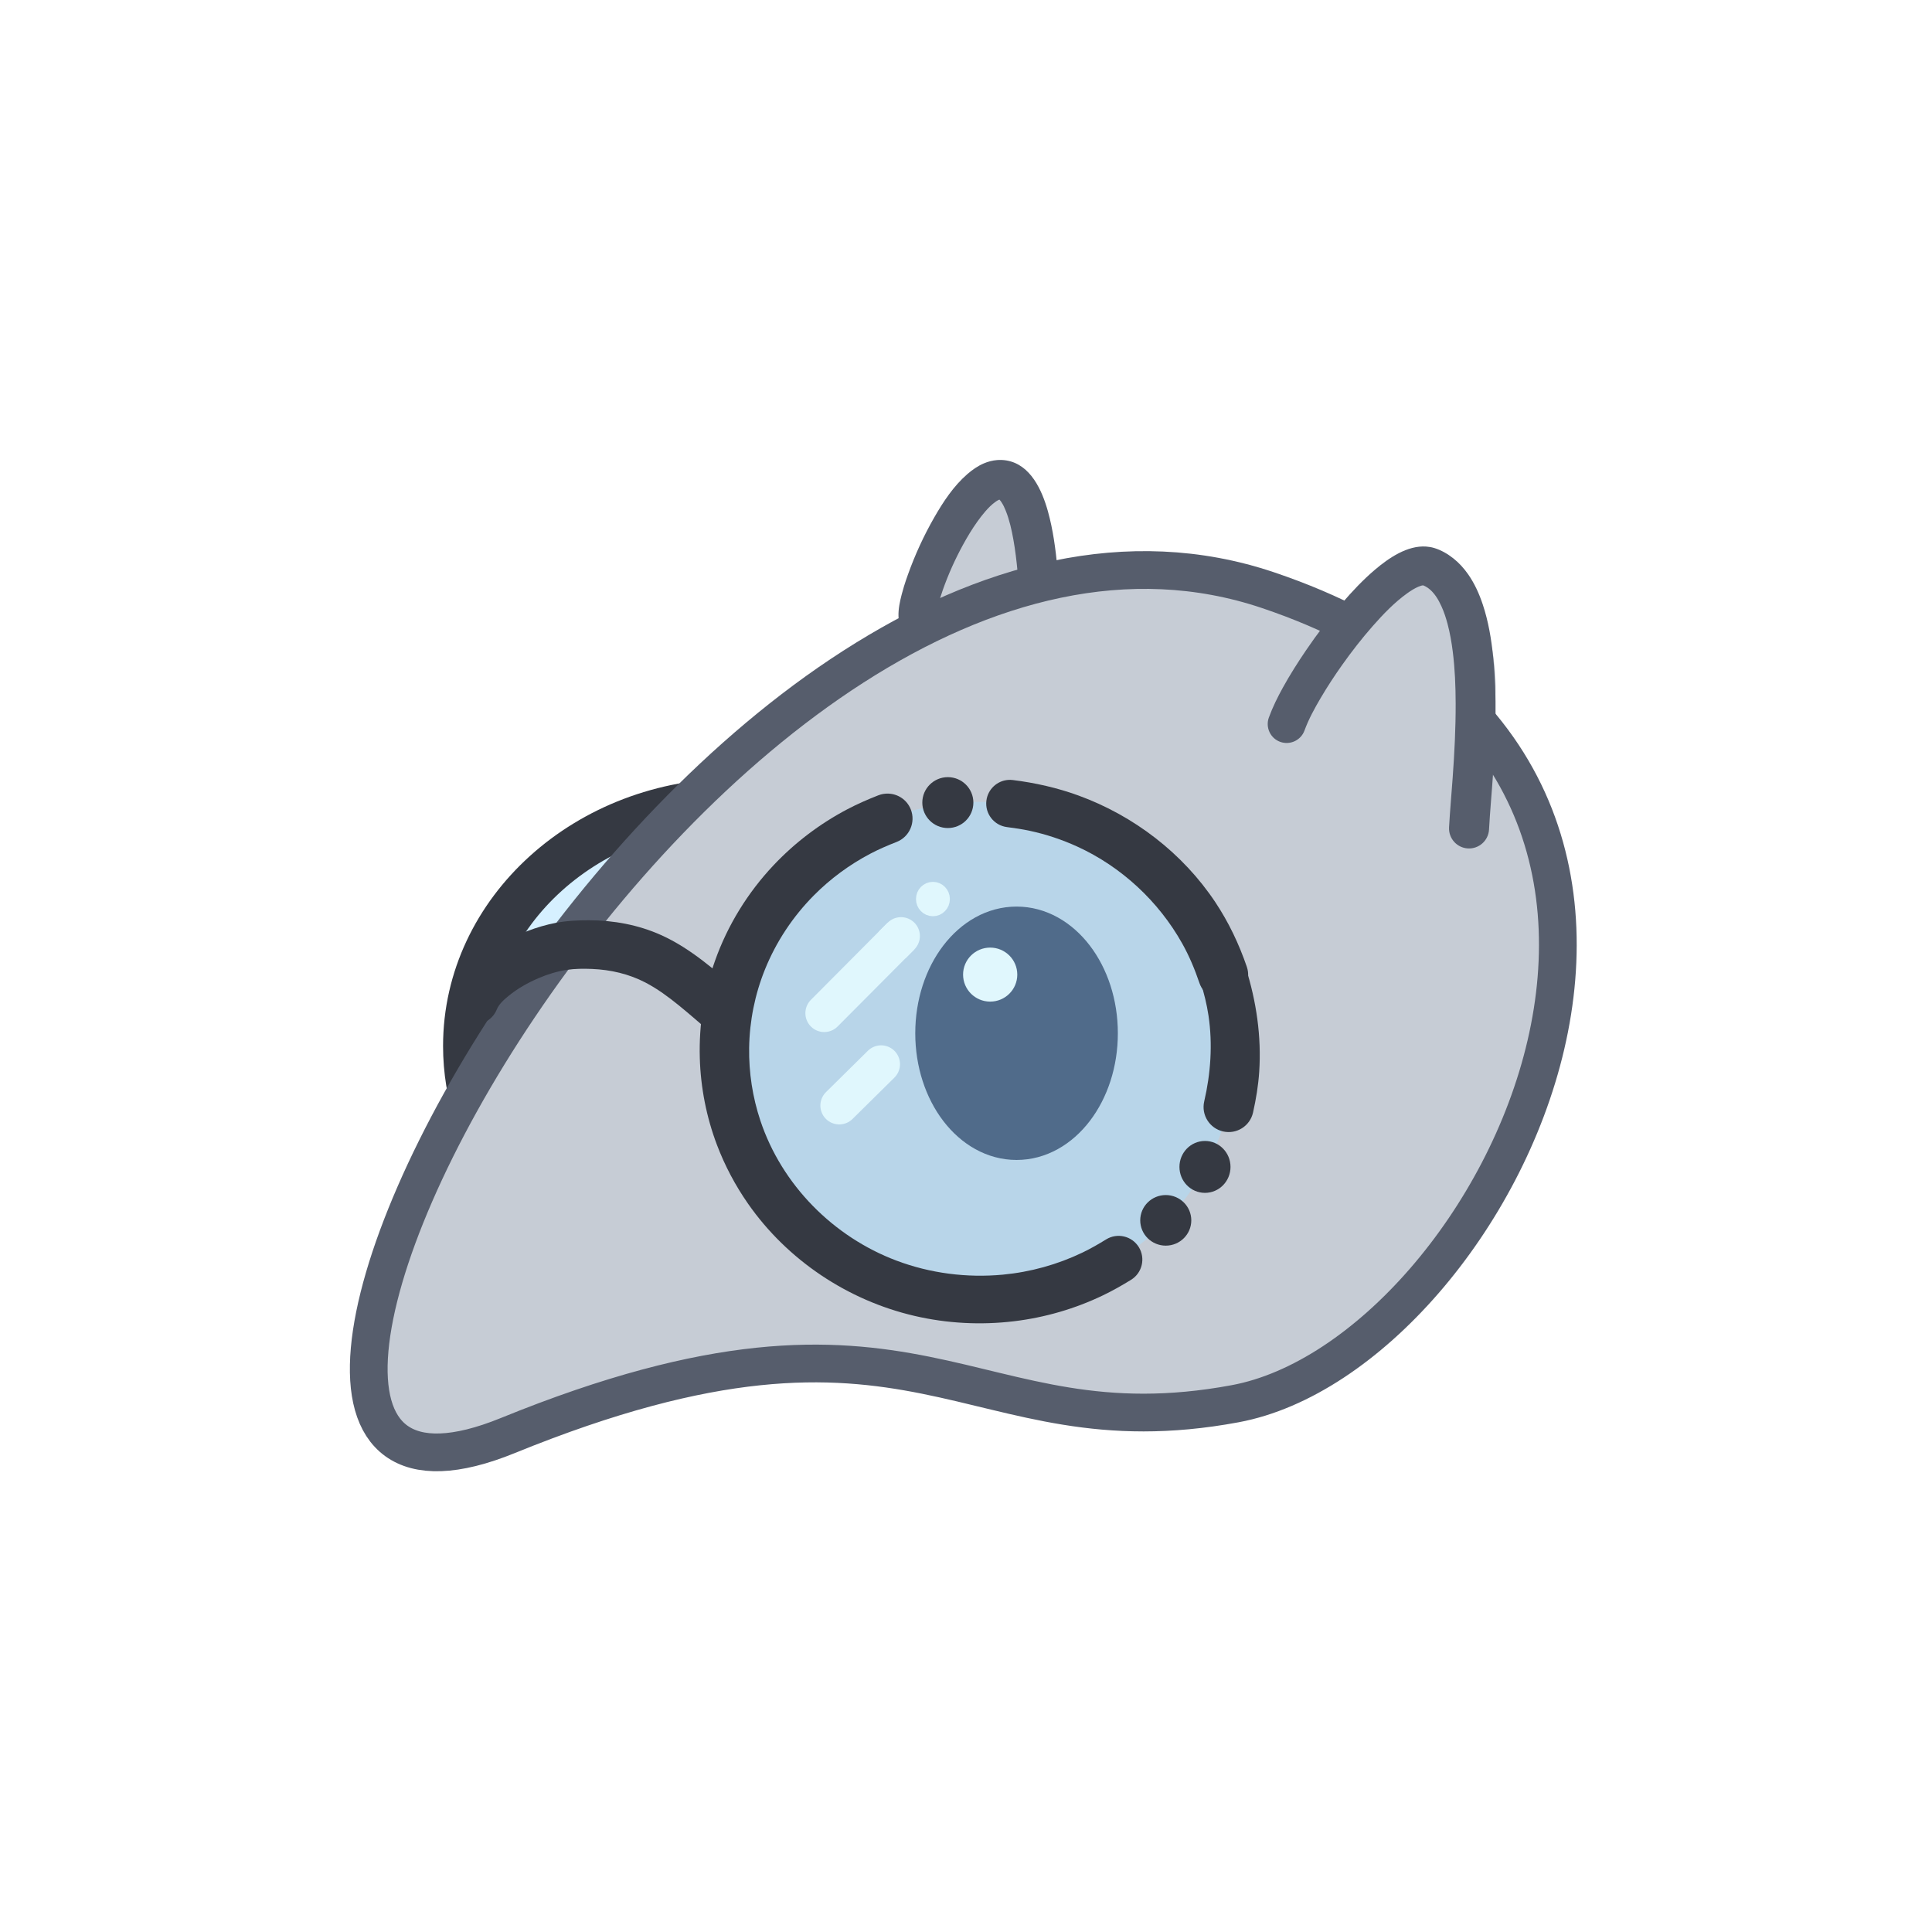
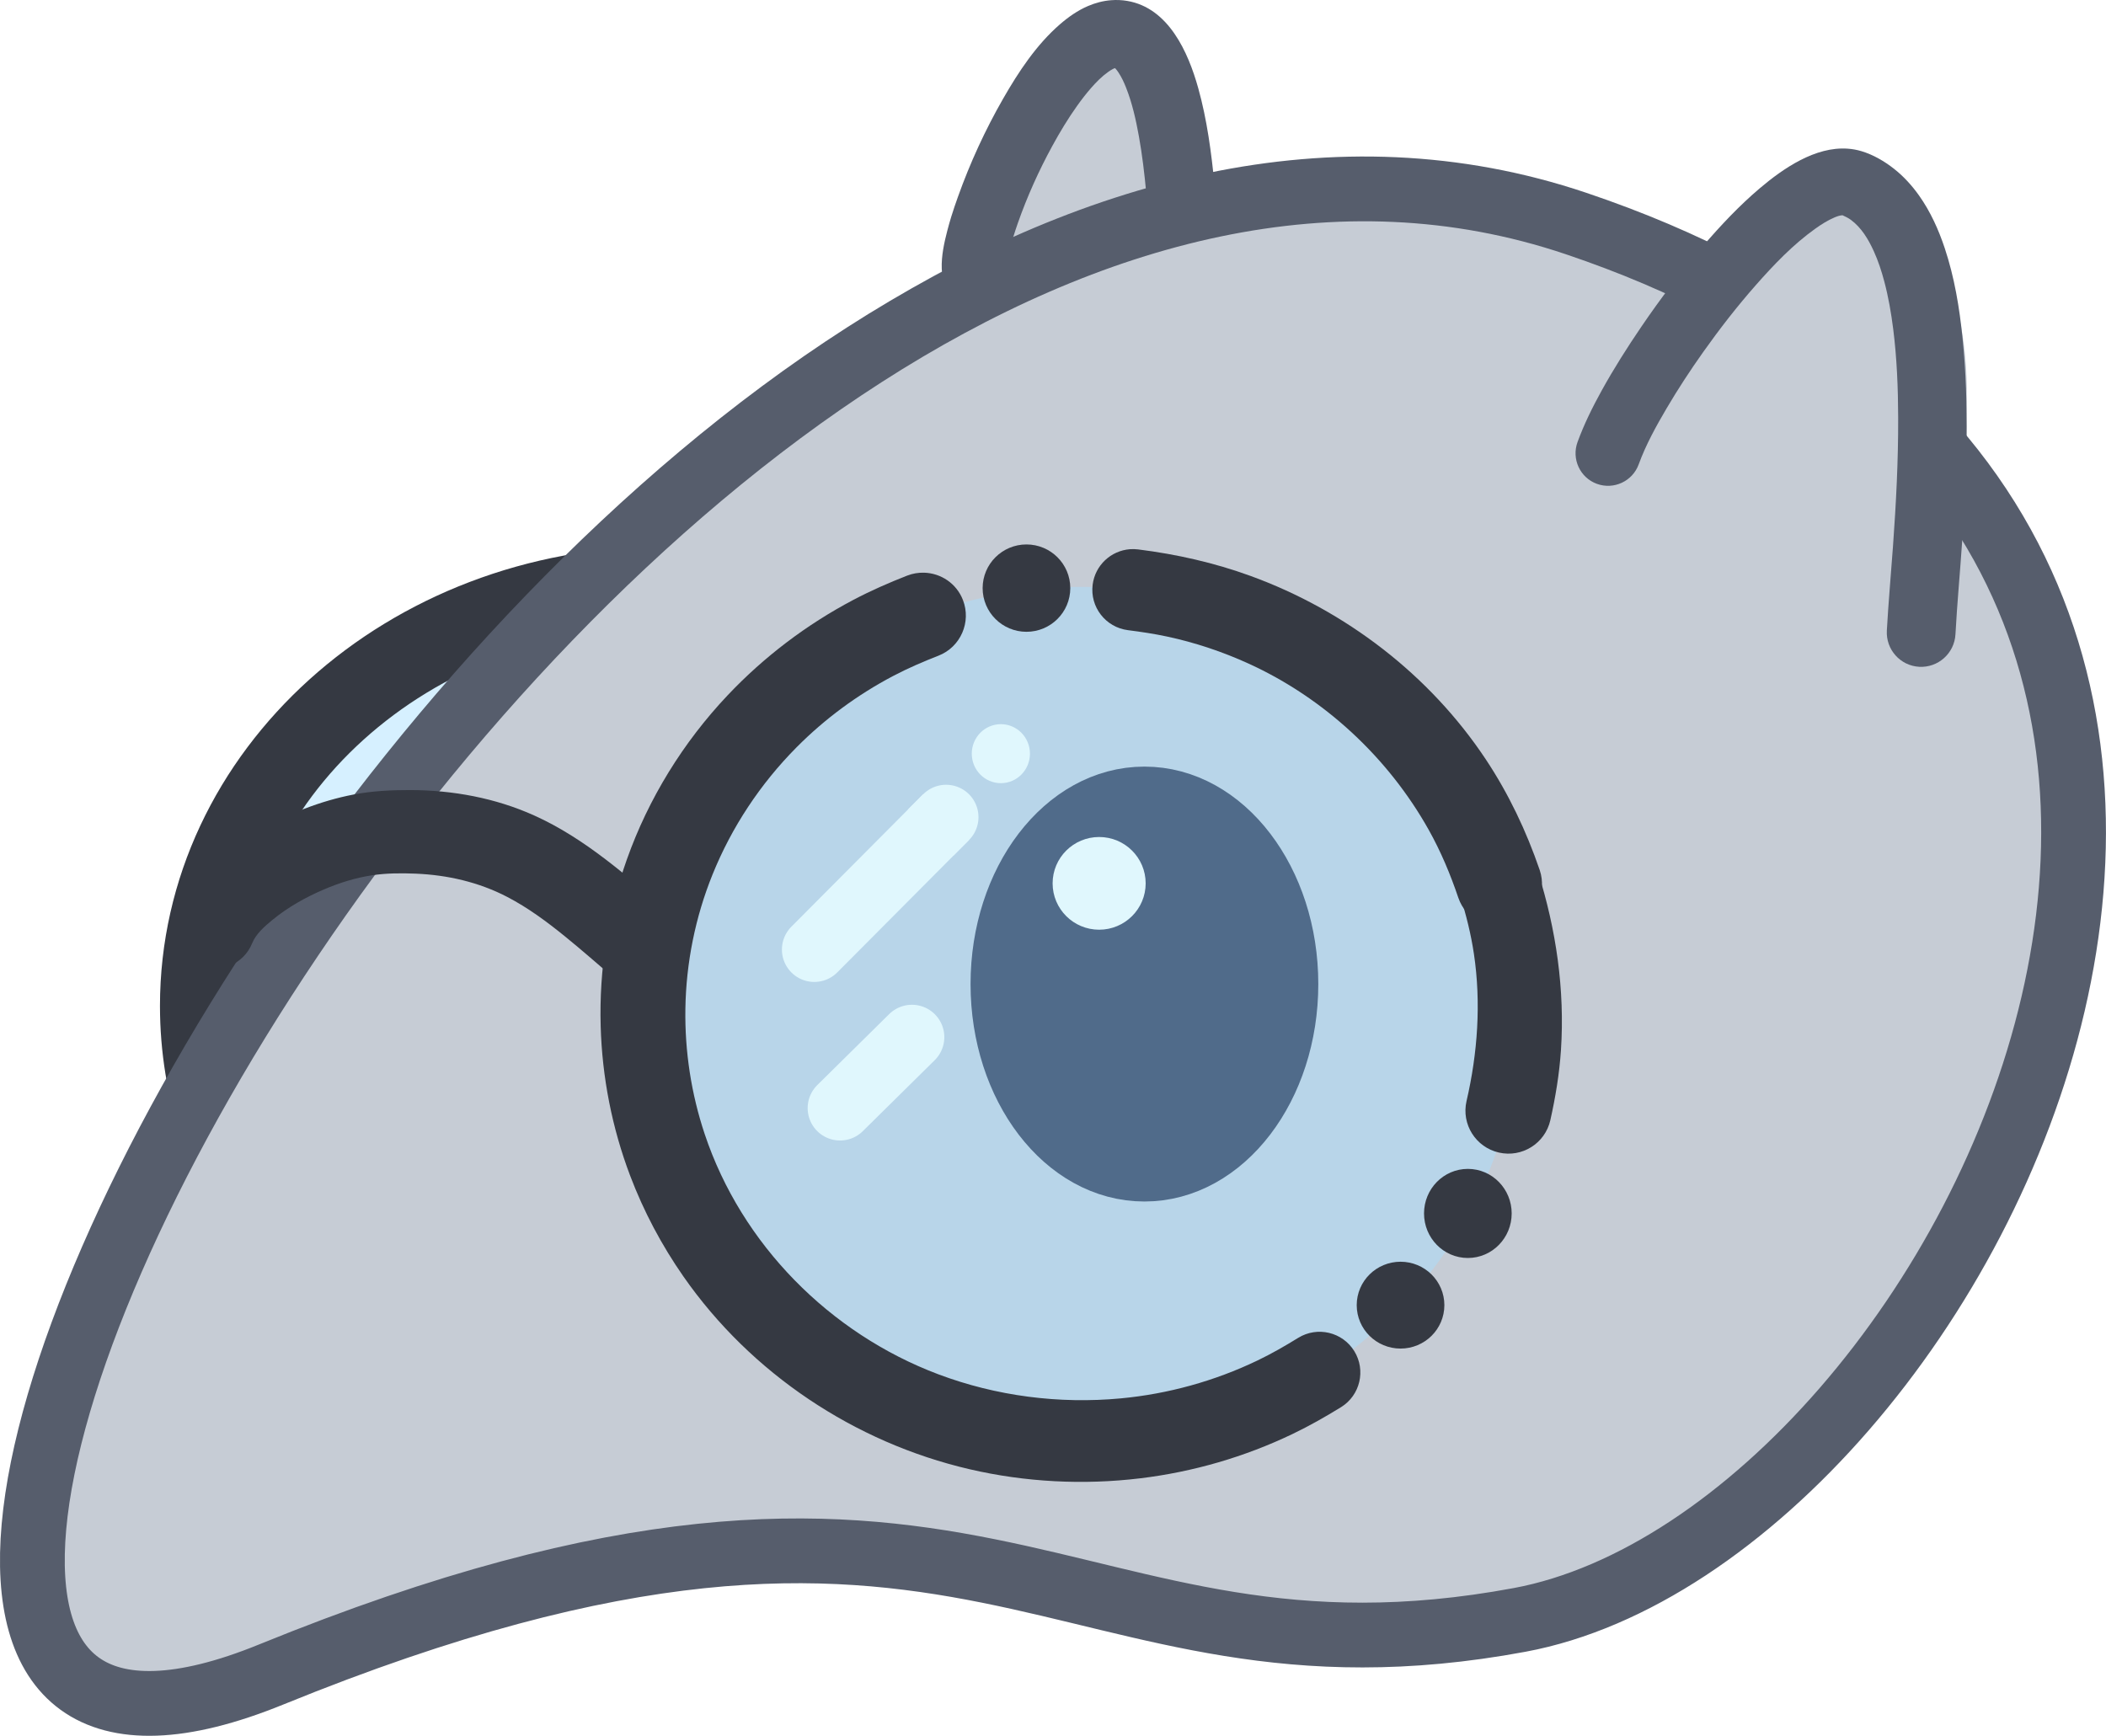
- <svg xmlns="http://www.w3.org/2000/svg" xmlns:ns1="http://vectornator.io" height="100%" stroke-miterlimit="10" style="fill-rule:nonzero;clip-rule:evenodd;stroke-linecap:round;stroke-linejoin:round;" version="1.1" viewBox="0 0 1024 1024" width="100%" xml:space="preserve">
+ <svg xmlns="http://www.w3.org/2000/svg" xmlns:ns1="http://vectornator.io" stroke-miterlimit="10" style="fill-rule:nonzero;clip-rule:evenodd;stroke-linecap:round;stroke-linejoin:round;" version="1.1" xml:space="preserve" viewBox="185.44 243.78 650.26 536.02">
  <defs />
  <g id="Layer-1" ns1:layerName="Layer 1">
    <path d="M488.648 324.785C480.752 311.515 514.428 255.936 529.808 254.235C543.077 252.768 543.51 303.195 545.19 310.886" fill="#c6ccd5" fill-rule="nonzero" opacity="1" stroke="none" ns1:layerName="Curve 44" />
    <path d="M329.669 671.537C281.01 650.842 247.333 606.176 247.333 554.411C247.333 482.941 311.53 425.002 390.721 425.002C451.783 425.002 503.93 459.45 524.606 507.986" fill="#a9e0ff" fill-opacity="0.47" fill-rule="nonzero" opacity="1" stroke="#353942" stroke-linecap="butt" stroke-linejoin="round" stroke-width="25" ns1:layerName="Oval 4" />
    <path d="M672.057 312.798C389.718 176.317 44.3 852.632 266.094 756.839C324.785 731.49 415.18 698.323 504.409 733.912C622.586 781.046 715.452 727.741 781.701 651.614C839.367 585.35 881.328 413.959 672.057 312.798Z" fill="#c6ccd5" fill-rule="nonzero" opacity="1" stroke="none" ns1:layerName="Curve 45" />
    <path d="M672.057 312.798C374.889 212.631 45.403 852.023 269.144 760.87C488.421 671.537 512 770.547 654.684 743.999C793.447 718.182 949.283 406.244 672.057 312.798Z" fill="none" opacity="1" stroke="#565d6c" stroke-linecap="butt" stroke-linejoin="round" stroke-width="20" ns1:layerName="Curve 46" />
    <path d="M495.112 547.654C495.112 516.092 514.671 490.506 538.798 490.506C562.925 490.506 582.484 516.092 582.484 547.654C582.484 579.216 562.925 604.802 538.798 604.802C514.671 604.802 495.112 579.216 495.112 547.654Z" fill="#000120" fill-rule="nonzero" opacity="1" stroke="#000120" stroke-linecap="butt" stroke-linejoin="round" stroke-width="20" ns1:layerName="Oval 5" />
    <path d="M708.292 366.745C706.076 365.631 703.363 363.919 703.754 361.442C709.135 327.314 730.322 290.158 750.043 295.585C816.667 313.92 795.6 430.015 752.733 458.451" fill="#c6ccd5" fill-rule="nonzero" opacity="1" stroke="none" ns1:layerName="Curve 47" />
    <path d="M648.287 516.708C652.441 529.376 654.684 542.877 654.684 556.888C654.684 590.856 641.503 621.825 619.852 645.204C595.077 671.957 559.212 688.773 519.315 688.773C444.553 688.773 383.946 629.726 383.946 556.888C383.946 484.049 444.553 425.002 519.315 425.002C579.696 425.002 630.843 463.518 648.287 516.708" fill="#a9e0ff" fill-opacity="0.473" fill-rule="nonzero" opacity="1" stroke="none" ns1:layerName="Oval 6" />
    <g opacity="1" ns1:layerName="Curve 49">
      <path d="M470.75 420.625C469.026 420.578 467.238 420.864 465.531 421.531C459.854 423.756 454.303 426.185 448.906 429.031C434.453 436.654 421.282 446.653 410.062 458.531C396.374 473.023 385.666 490.357 379 509.156C373.156 525.637 370.419 543.15 370.906 560.625C371.346 576.386 374.415 592.066 380 606.812C384.172 617.829 389.732 628.306 396.469 637.969C417.329 667.888 449.294 689.218 484.781 697.469C502.011 701.475 519.941 702.399 537.5 700.281C553.804 698.314 569.791 693.678 584.594 686.562C589.723 684.097 594.66 681.301 599.5 678.312C605.407 674.668 607.239 666.907 603.594 661C599.949 655.093 592.188 653.261 586.281 656.906C582.189 659.429 578.024 661.825 573.688 663.906C560.468 670.25 546.131 674.222 531.531 675.594C512.487 677.383 493.066 674.9 475.156 668.156C441.656 655.541 414.41 628.05 403.031 594C398.872 581.554 396.861 568.431 397.062 555.312C397.28 541.123 400.123 527.002 405.438 513.844C411.366 499.166 420.232 485.8 431.375 474.562C440.13 465.734 450.245 458.285 461.25 452.5C465.775 450.121 470.46 448.108 475.219 446.25C482.046 443.579 485.421 435.859 482.75 429.031C480.747 423.911 475.921 420.766 470.75 420.625Z" fill="#353942" stroke="none" />
    </g>
    <g opacity="1" ns1:layerName="Curve 48">
      <path d="M534.312 413.375C528.484 413.822 523.571 418.318 522.812 424.344C521.946 431.23 526.832 437.508 533.719 438.375C537.768 438.889 541.788 439.49 545.781 440.344C554.432 442.194 562.889 445.018 570.938 448.688C594.3 459.339 614.054 477.68 626.594 500.062C630.331 506.733 633.269 513.766 635.719 521C638.084 527.939 645.623 531.647 652.562 529.281C659.502 526.916 663.209 519.377 660.844 512.438C656.709 500.383 651.249 488.877 644.188 478.25C626.866 452.182 600.914 432.313 571.562 421.625C560.332 417.535 548.691 414.917 536.844 413.438C535.983 413.329 535.145 413.311 534.312 413.375Z" fill="#353942" stroke="none" />
    </g>
    <g opacity="1" ns1:layerName="Oval 7">
      <path d="M648.287 516.708C652.441 529.376 654.684 542.877 654.684 556.888C654.684 567.16 653.478 577.157 651.198 586.754" fill="#353942" fill-rule="nonzero" stroke="none" />
      <path d="M647 504.188C646.169 504.273 645.359 504.458 644.531 504.719C637.91 506.801 634.23 513.848 636.312 520.469C638.14 526.32 639.625 532.243 640.531 538.312C642.786 553.409 641.697 568.986 638.25 583.812C636.62 590.96 641.102 598.057 648.25 599.688C655.398 601.318 662.495 596.866 664.125 589.719C665.718 582.597 666.924 575.383 667.406 568.094C668.642 549.413 665.922 530.745 660.281 512.938C658.459 507.144 652.815 503.587 647 504.188Z" fill="#353942" stroke="none" />
    </g>
    <g opacity="1" ns1:layerName="Curve 50">
      <path d="M312.094 487.75C306.245 487.736 300.379 488.02 294.625 489.125C284.305 491.107 274.292 495.106 265.219 500.375C255.054 506.278 244.596 514.438 240 525.594C237.378 532.02 240.48 539.378 246.906 542C253.333 544.622 260.659 541.52 263.281 535.094C264.458 532.142 267.175 529.807 269.562 527.844C274.338 523.917 279.858 520.829 285.531 518.406C290.269 516.383 295.241 514.83 300.344 514.062C304.771 513.396 309.316 513.379 313.781 513.562C323.615 513.968 333.298 516.187 342.062 520.75C348.458 524.08 354.26 528.374 359.844 532.906C365.102 537.174 370.196 541.662 375.344 546.062C380.926 550.815 389.31 550.145 394.062 544.562C398.815 538.98 398.145 530.596 392.562 525.844C379.36 514.647 366.332 502.771 350.375 495.594C338.33 490.176 325.254 487.782 312.094 487.75Z" fill="#353942" stroke="none" />
    </g>
    <path d="M467.751 505.97L477.561 496.112L436.868 537.006L451.983 521.816L461.154 512.6" fill="none" opacity="0.999" stroke="#e0f7fd" stroke-linecap="butt" stroke-linejoin="round" stroke-width="20" ns1:layerName="Curve 51" />
    <path d="M472.854 500.842L477.561 496.112" fill="none" opacity="0.999" stroke="#e0f7fd" stroke-linecap="butt" stroke-linejoin="round" stroke-width="20" ns1:layerName="Line 3" />
    <path d="M444.818 585.965L453.064 577.825L467.016 564.049L444.818 585.965Z" fill="none" opacity="0.999" stroke="#e0f7fd" stroke-linecap="butt" stroke-linejoin="round" stroke-width="20" ns1:layerName="Line 4" />
    <path d="M425.208 376.656" fill="none" opacity="1" stroke="#565d6c" stroke-linecap="butt" stroke-linejoin="round" stroke-width="10" ns1:layerName="Curve 52" />
    <path d="M417.097 373.599" fill="none" opacity="1" stroke="#565d6c" stroke-linecap="butt" stroke-linejoin="round" stroke-width="10" ns1:layerName="Curve 53" />
    <path d="M514.36 516.559C514.36 510.812 519.042 506.153 524.817 506.153C530.592 506.153 535.274 510.812 535.274 516.559C535.274 522.306 530.592 526.965 524.817 526.965C519.042 526.965 514.36 522.306 514.36 516.559Z" fill="#e0f7fd" fill-rule="nonzero" opacity="1" stroke="#e0f7fd" stroke-linecap="butt" stroke-linejoin="round" stroke-width="7.817" ns1:layerName="Oval 13" />
    <path d="M489.4 476.511C489.4 473.638 491.67 471.309 494.471 471.309C497.272 471.309 499.543 473.638 499.543 476.511C499.543 479.385 497.272 481.714 494.471 481.714C491.67 481.714 489.4 479.385 489.4 476.511Z" fill="#e0f7fd" fill-rule="nonzero" opacity="1" stroke="#e0f7fd" stroke-linecap="butt" stroke-linejoin="round" stroke-width="7.817" ns1:layerName="Oval 14" />
    <path d="M492.752 425.391C492.752 420.101 497.061 415.812 502.376 415.812C507.691 415.812 512 420.101 512 425.391C512 430.681 507.691 434.969 502.376 434.969C497.061 434.969 492.752 430.681 492.752 425.391Z" fill="#353942" fill-rule="nonzero" opacity="1" stroke="#353942" stroke-linecap="butt" stroke-linejoin="round" stroke-width="7.817" ns1:layerName="Oval 15" />
    <path d="M608.255 646.809C608.255 641.562 612.564 637.309 617.879 637.309C623.194 637.309 627.503 641.562 627.503 646.809C627.503 652.055 623.194 656.309 617.879 656.309C612.564 656.309 608.255 652.055 608.255 646.809Z" fill="#353942" fill-rule="nonzero" opacity="1" stroke="#353942" stroke-linecap="butt" stroke-linejoin="round" stroke-width="7.817" ns1:layerName="Oval 16" />
    <path d="M629.039 618.487C629.039 613.047 633.348 608.638 638.663 608.638C643.978 608.638 648.287 613.047 648.287 618.487C648.287 623.926 643.978 628.336 638.663 628.336C633.348 628.336 629.039 623.926 629.039 618.487Z" fill="#353942" fill-rule="nonzero" opacity="1" stroke="#353942" stroke-linecap="butt" stroke-linejoin="round" stroke-width="7.817" ns1:layerName="Oval 12" />
    <g opacity="1" ns1:layerName="Curve 54">
      <path d="M528.5 243.844C526.024 244.035 523.619 244.676 521.344 245.656C518.178 247.02 515.314 249.029 512.719 251.281C505.435 257.604 499.95 265.917 495.188 274.219C489.647 283.877 484.96 294.076 481.219 304.562C480.494 306.594 479.79 308.626 479.156 310.688C478.719 312.108 478.313 313.562 477.938 315C476.086 322.096 474.159 331.944 481.094 337.062C481.796 337.581 482.557 337.998 483.344 338.375C488.423 340.618 494.382 338.33 496.625 333.25C497.848 330.479 497.6 327.511 496.406 324.969C496.425 324.815 496.443 324.67 496.469 324.5C496.642 323.365 496.883 322.24 497.156 321.125C497.849 318.296 498.725 315.498 499.688 312.75C502.568 304.528 506.173 296.522 510.344 288.875C512.677 284.598 515.201 280.406 518.031 276.438C519.382 274.543 520.811 272.689 522.344 270.938C523.923 269.133 525.631 267.392 527.594 266C528.093 265.646 528.605 265.3 529.156 265.031C529.314 264.954 529.509 264.879 529.688 264.812C529.77 264.877 529.846 264.937 529.875 264.969C530.214 265.333 530.505 265.743 530.781 266.156C531.731 267.576 532.464 269.168 533.094 270.75C535.024 275.601 536.17 280.751 537.094 285.875C538.124 291.59 538.795 297.346 539.344 303.125C539.908 308.963 545.1 313.251 550.938 312.688C556.775 312.124 561.033 306.932 560.469 301.094C559.474 290.962 558.152 280.794 555.406 270.969C552.308 259.883 546.26 246.237 533.5 244.062C531.845 243.78 530.176 243.714 528.5 243.844Z" fill="#565d6c" stroke="none" />
    </g>
    <g opacity="1" ns1:layerName="Curve 55">
      <path d="M755.938 289.688C745.939 288.975 736.077 295.752 728.812 301.906C722.464 307.285 716.739 313.391 711.312 319.688C704.466 327.632 698.116 336.017 692.219 344.688C687.865 351.088 683.712 357.628 679.969 364.406C677.14 369.529 674.541 374.778 672.531 380.281C670.626 385.497 673.284 391.283 678.5 393.188C683.716 395.092 689.501 392.403 691.406 387.188C693.621 381.124 696.766 375.426 700.031 369.875C703.537 363.916 707.344 358.108 711.344 352.469C716.4 345.339 721.785 338.405 727.562 331.844C733.132 325.518 739.082 319.287 745.969 314.375C747.815 313.058 749.753 311.83 751.844 310.938C752.593 310.618 753.503 310.278 754.344 310.25C755.237 310.661 756.103 311.069 756.906 311.656C760.181 314.05 762.347 317.712 764 321.344C765.371 324.356 766.404 327.523 767.25 330.719C768.524 335.535 769.378 340.466 770 345.406C771.142 354.481 771.503 363.641 771.531 372.781C771.572 385.994 770.885 399.169 769.938 412.344C769.311 421.06 768.518 429.774 768.031 438.5C767.71 444.356 772.175 449.367 778.031 449.688C783.887 450.008 788.898 445.512 789.219 439.656C789.741 429.958 790.666 420.284 791.312 410.594C792.696 389.856 793.508 368.907 791.406 348.188C790.453 338.788 788.899 329.39 785.906 320.406C784.004 314.695 781.491 309.114 778 304.188C775.805 301.09 773.237 298.259 770.25 295.906C767.28 293.567 763.854 291.566 760.219 290.469C758.79 290.038 757.366 289.789 755.938 289.688Z" fill="#565d6c" stroke="none" />
    </g>
  </g>
</svg>
